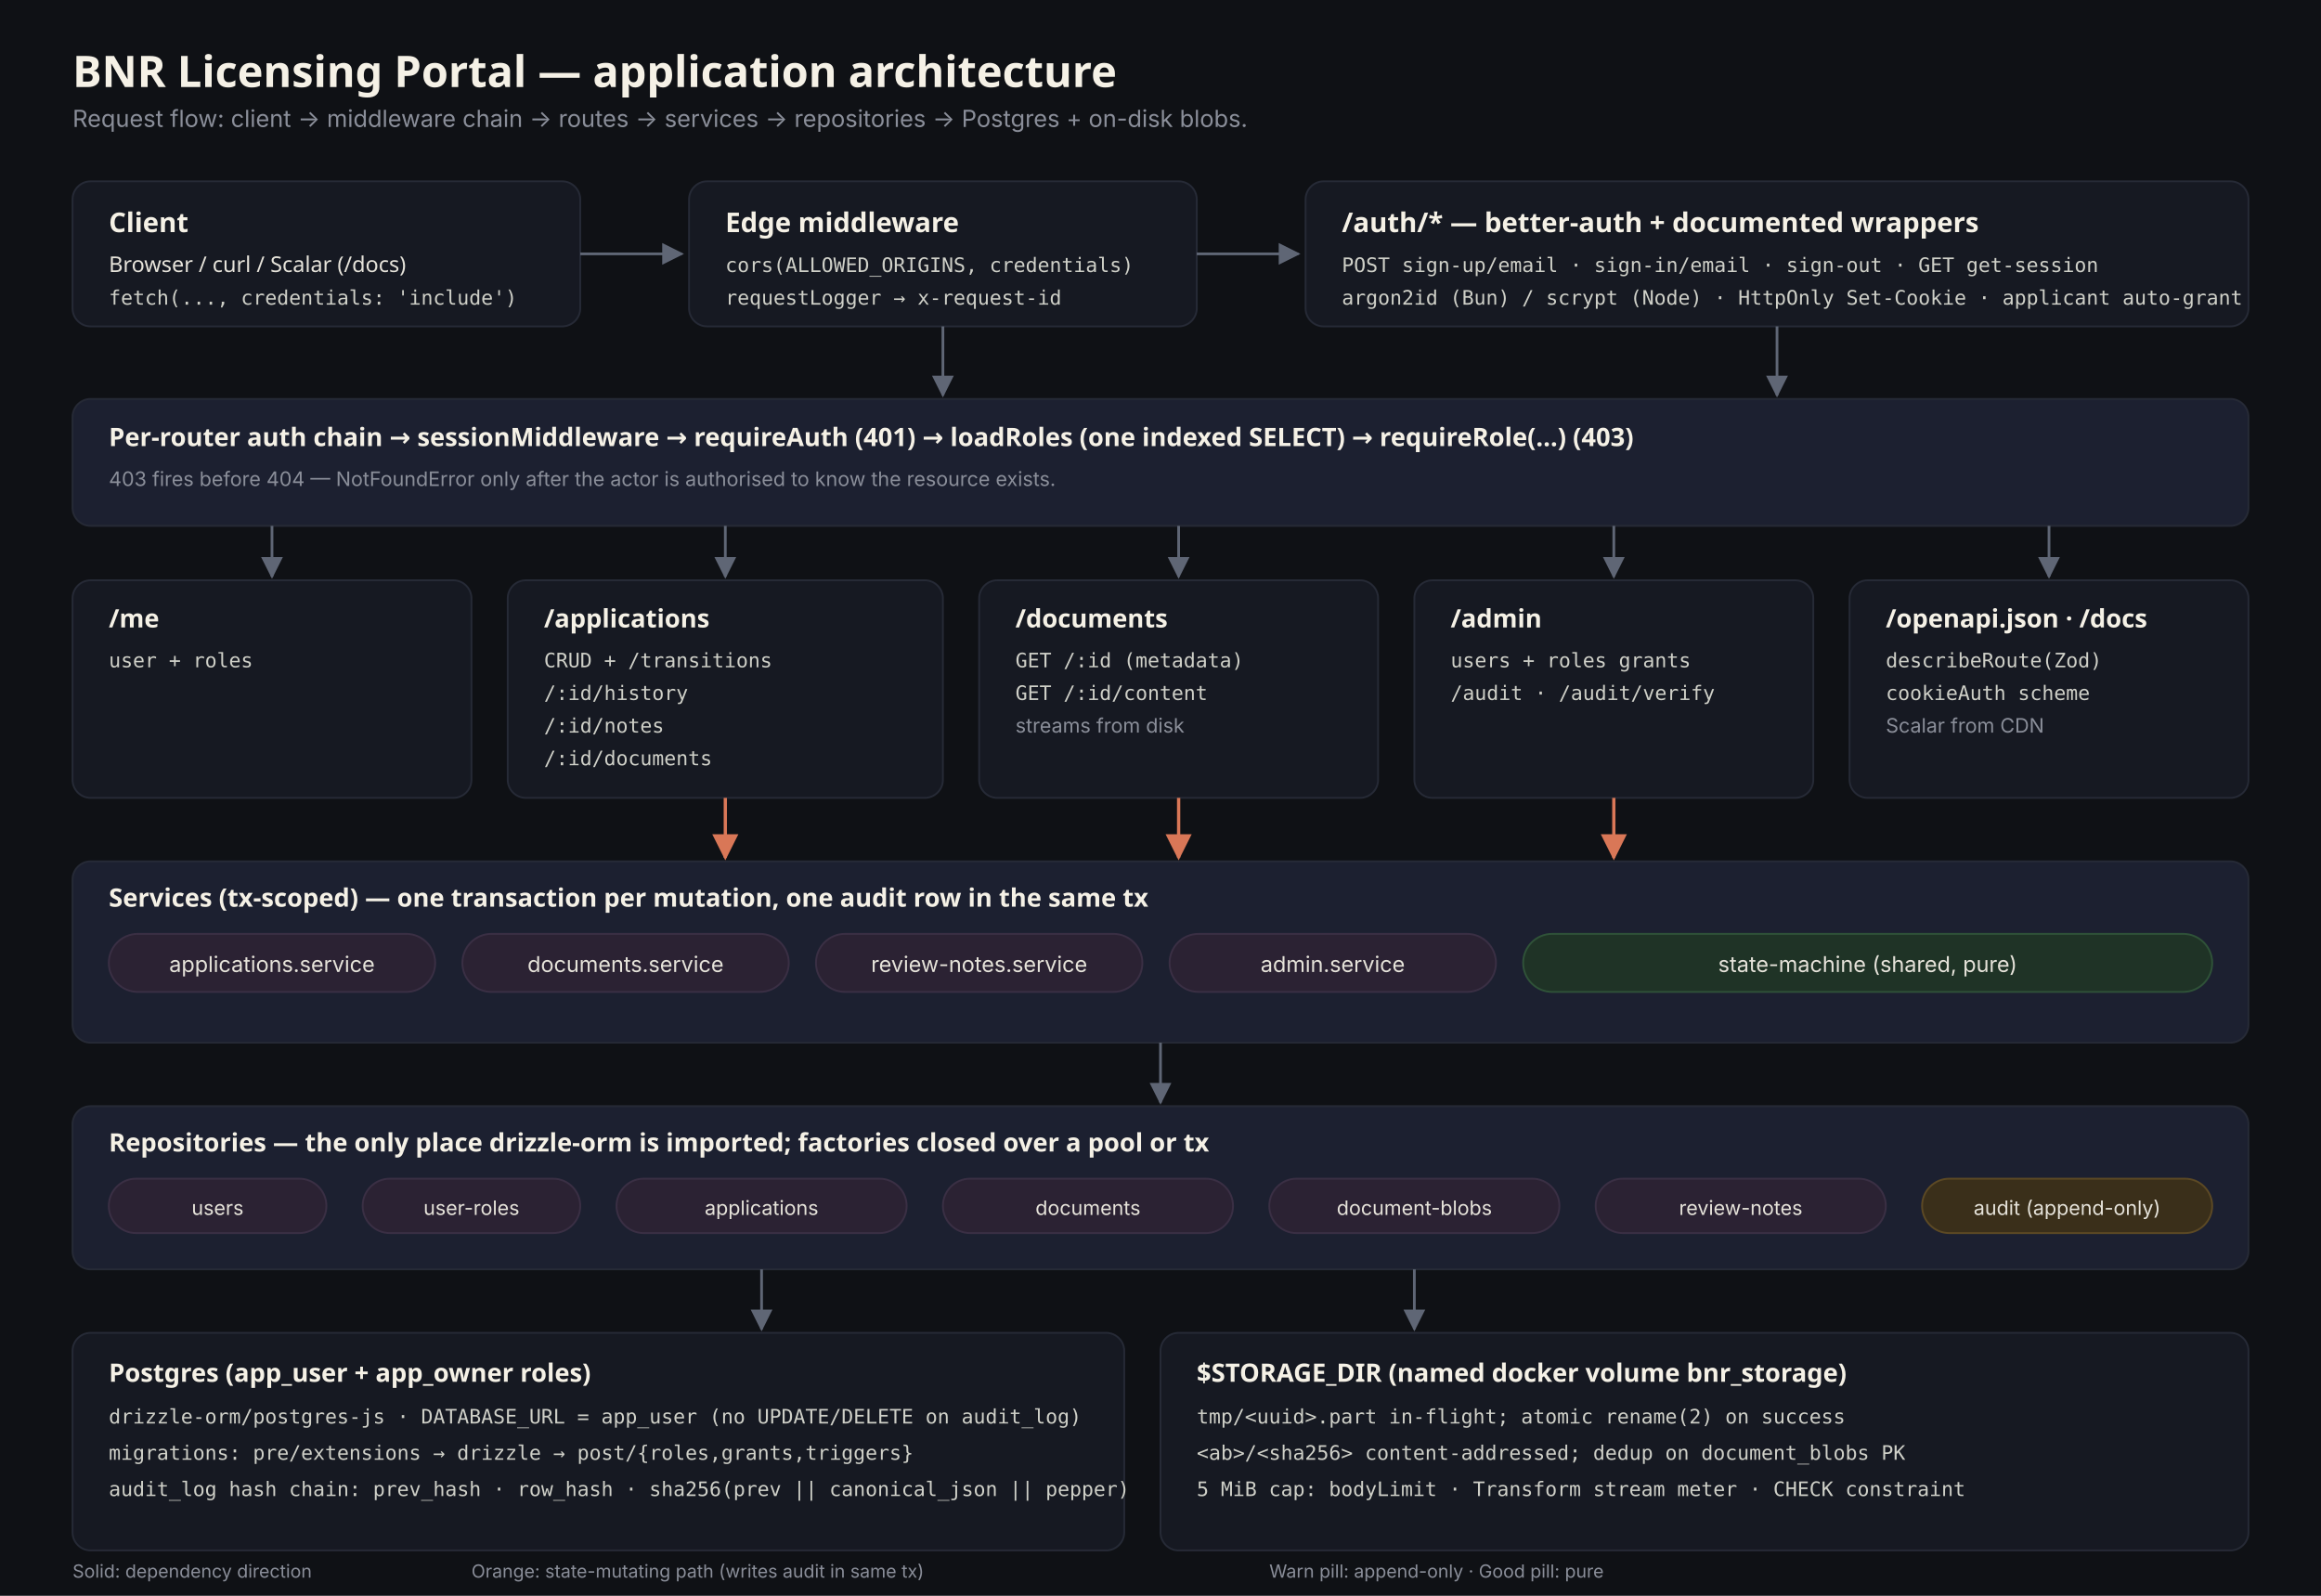
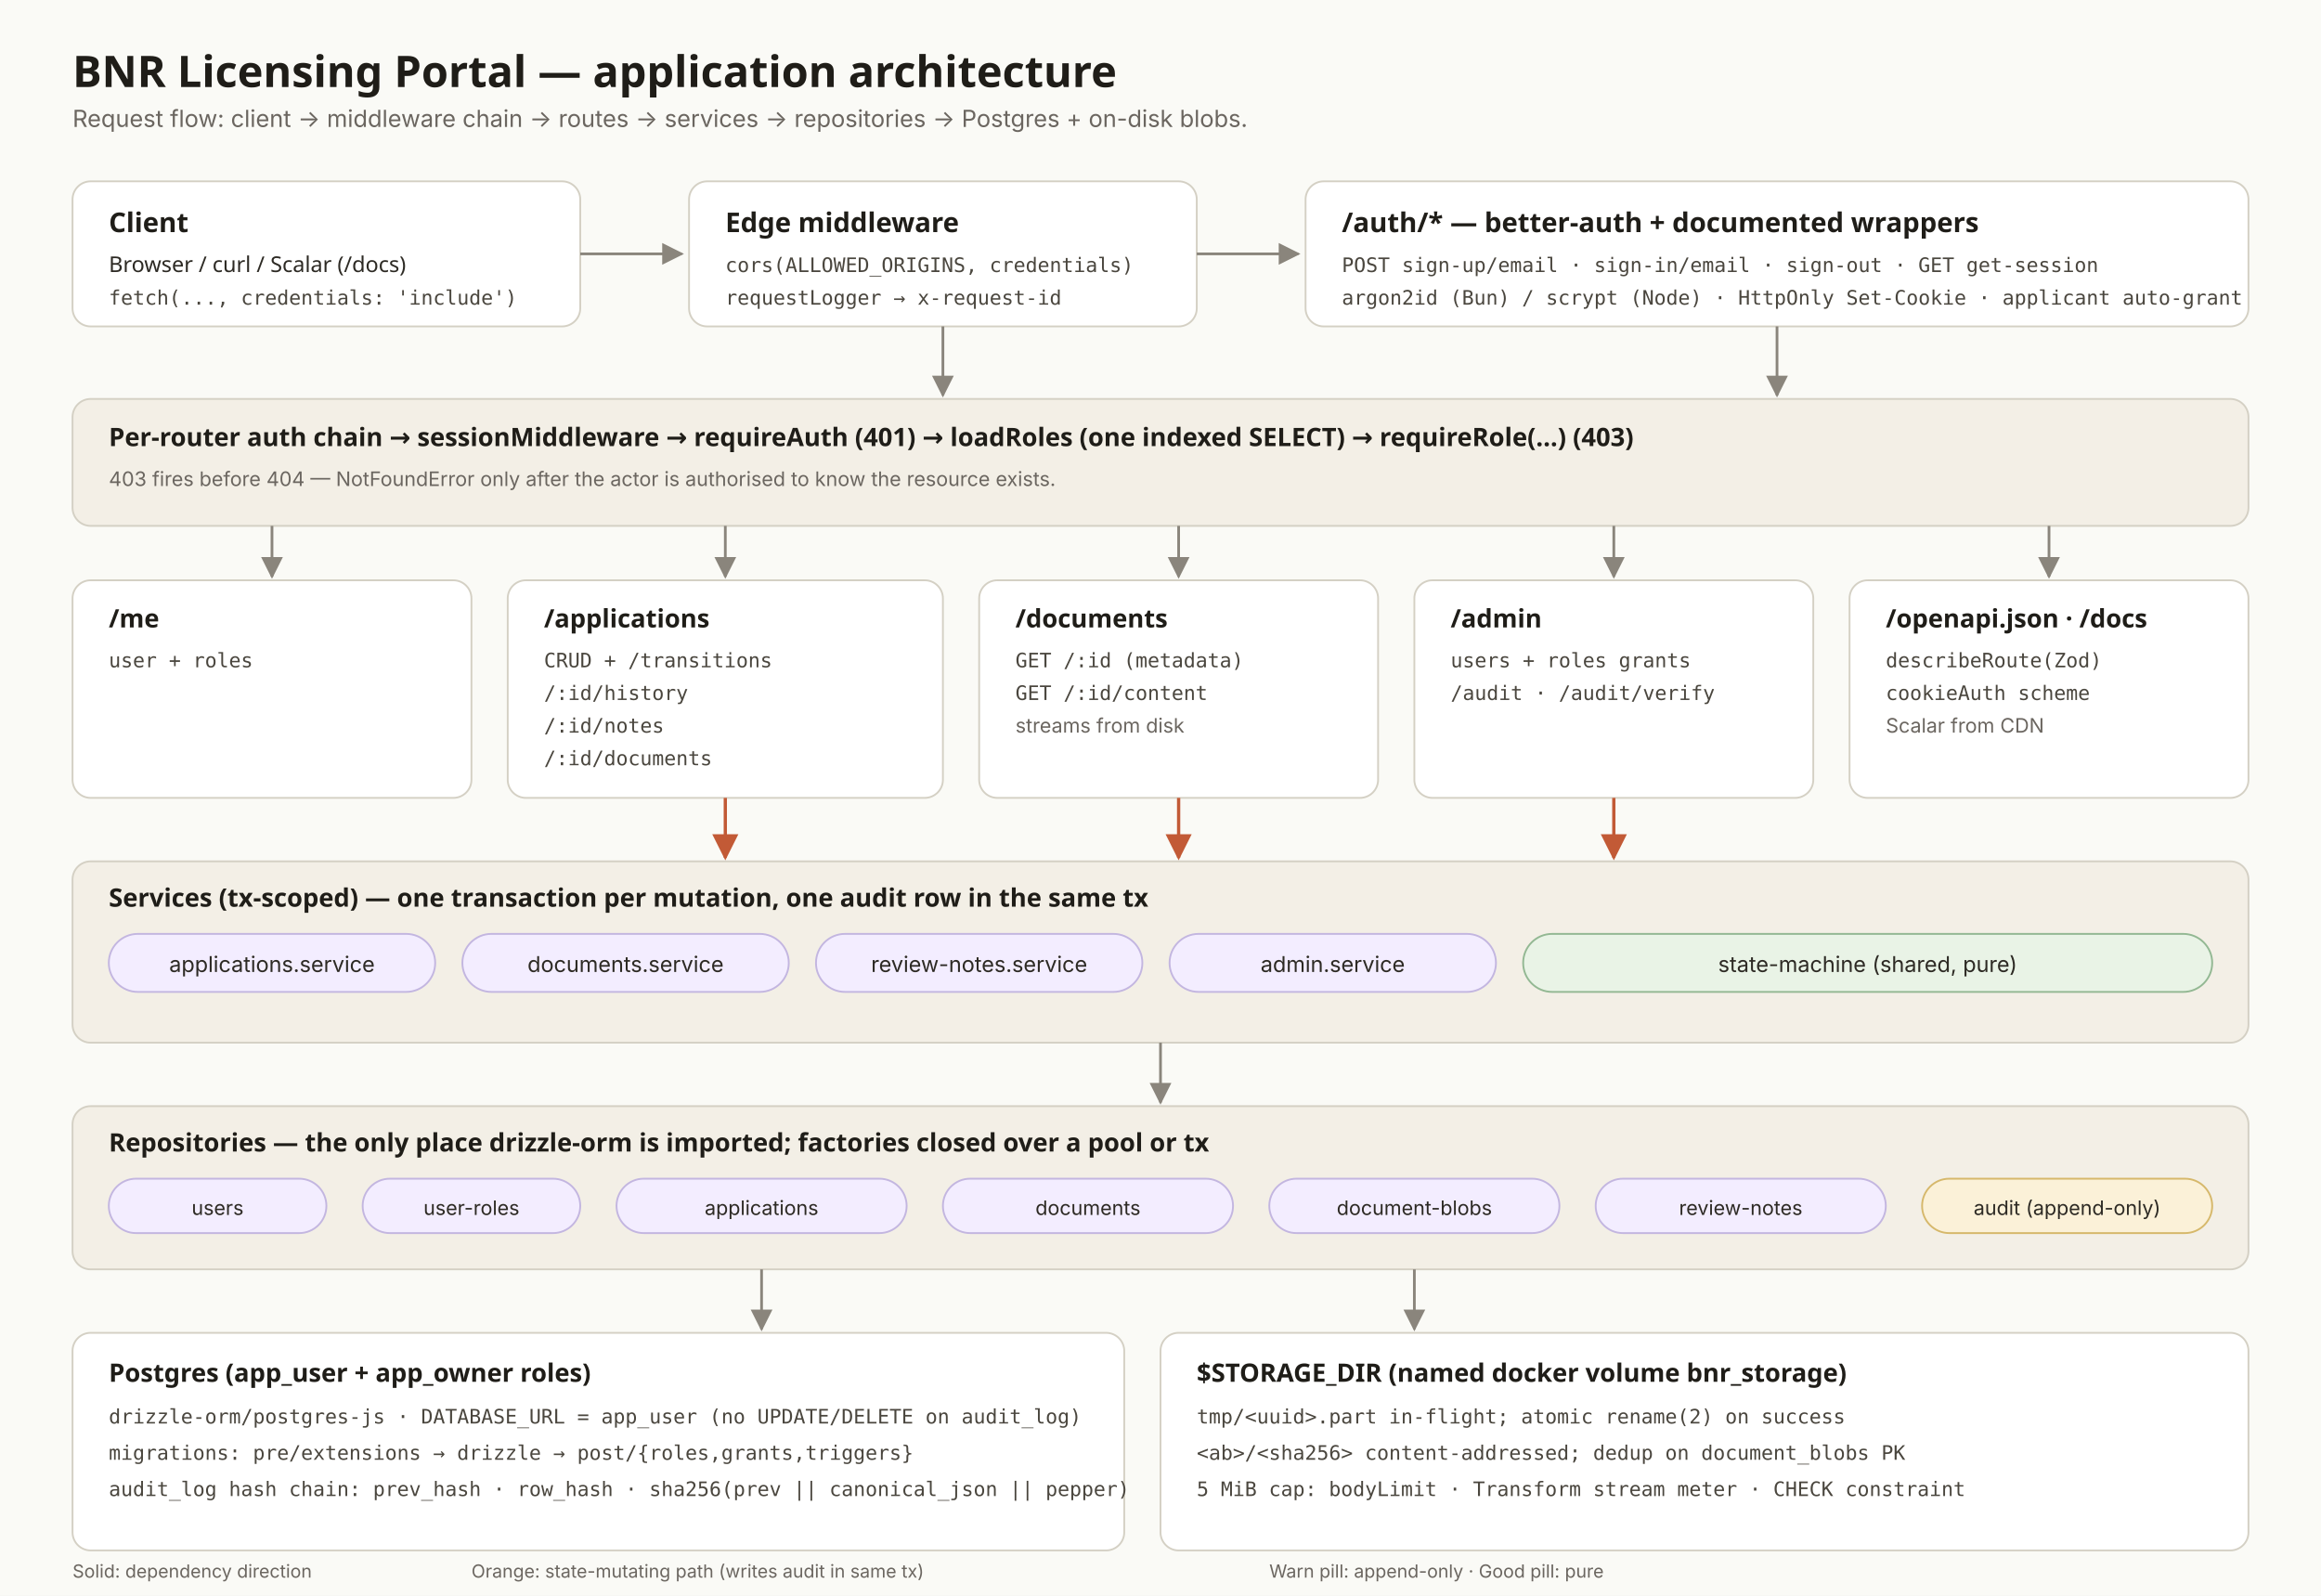
<svg xmlns="http://www.w3.org/2000/svg" viewBox="0 0 1280 880" font-family="ui-sans-serif, -apple-system, 'Segoe UI', system-ui, sans-serif">
  <defs>
    <style>
-       .bg { fill: #0f1115; }
-       .panel { fill: #161922; stroke: #262a36; stroke-width: 1; }
-       .panel2 { fill: #1c2030; stroke: #262a36; stroke-width: 1; }
-       .accent { fill: #d97757; }
-       .accent2 { fill: #e5b181; }
-       .good { fill: #8ec07c; }
-       .muted { fill: #8a8e99; }
-       .fg { fill: #e6e3da; }
-       .pill { fill: #2b2233; stroke: #3a2f44; stroke-width: 1; }
-       .pill-good { fill: #1f3326; stroke: #2f5238; stroke-width: 1; }
-       .pill-warn { fill: #3a2f1a; stroke: #5c4924; stroke-width: 1; }
-       .heading { font-family: ui-sans-serif, system-ui, sans-serif; font-weight: 600; fill: #f5f1e6; }
-       .label { font-family: ui-sans-serif, system-ui, sans-serif; fill: #e6e3da; }
-       .mono { font-family: ui-monospace, 'JetBrains Mono', Menlo, monospace; fill: #cfd0c8; }
-       .arrow { stroke: #5f6675; stroke-width: 1.5; fill: none; }
-       .arrow-accent { stroke: #d97757; stroke-width: 1.8; fill: none; }
-       .arrow-good { stroke: #8ec07c; stroke-width: 1.5; fill: none; }
+       .bg { fill: #fafaf6; }
+       .panel { fill: #ffffff; stroke: #d4d0c4; stroke-width: 1; }
+       .panel2 { fill: #f3efe6; stroke: #d4d0c4; stroke-width: 1; }
+       .accent { fill: #c25a36; }
+       .accent2 { fill: #b85c3b; }
+       .good { fill: #4a7c4f; }
+       .muted { fill: #6b6660; }
+       .fg { fill: #2d2a24; }
+       .pill { fill: #f3edff; stroke: #c3b6e0; stroke-width: 1; }
+       .pill-good { fill: #e9f3e6; stroke: #93b893; stroke-width: 1; }
+       .pill-warn { fill: #fbf1d8; stroke: #d6b86b; stroke-width: 1; }
+       .heading { font-family: ui-sans-serif, system-ui, sans-serif; font-weight: 600; fill: #1f1d18; }
+       .label { font-family: ui-sans-serif, system-ui, sans-serif; fill: #2d2a24; }
+       .mono { font-family: ui-monospace, 'JetBrains Mono', Menlo, monospace; fill: #4a463e; }
+       .arrow { stroke: #8a857c; stroke-width: 1.5; fill: none; }
+       .arrow-accent { stroke: #c25a36; stroke-width: 1.8; fill: none; }
+       .arrow-good { stroke: #4a7c4f; stroke-width: 1.5; fill: none; }
    </style>
    <marker id="arrow" viewBox="0 0 10 10" refX="9" refY="5" markerWidth="8" markerHeight="8" orient="auto">
-       <path d="M 0 0 L 10 5 L 0 10 z" fill="#5f6675" />
+       <path d="M 0 0 L 10 5 L 0 10 z" fill="#8a857c" />
    </marker>
    <marker id="arrow-accent" viewBox="0 0 10 10" refX="9" refY="5" markerWidth="8" markerHeight="8" orient="auto">
-       <path d="M 0 0 L 10 5 L 0 10 z" fill="#d97757" />
+       <path d="M 0 0 L 10 5 L 0 10 z" fill="#c25a36" />
    </marker>
    <marker id="arrow-good" viewBox="0 0 10 10" refX="9" refY="5" markerWidth="8" markerHeight="8" orient="auto">
-       <path d="M 0 0 L 10 5 L 0 10 z" fill="#8ec07c" />
+       <path d="M 0 0 L 10 5 L 0 10 z" fill="#4a7c4f" />
    </marker>
  </defs>
  <rect class="bg" width="1280" height="880" />
  <text x="40" y="48" class="heading" font-size="24">BNR Licensing Portal — application architecture</text>
  <text x="40" y="70" class="muted" font-size="13">Request flow: client → middleware chain → routes → services → repositories → Postgres + on-disk blobs.</text>
  <rect class="panel" x="40" y="100" width="280" height="80" rx="10" />
  <text x="60" y="128" class="heading" font-size="15">Client</text>
  <text x="60" y="150" class="label" font-size="12">Browser / curl / Scalar (/docs)</text>
  <text x="60" y="168" class="mono" font-size="11">fetch(..., credentials: 'include')</text>
  <rect class="panel" x="380" y="100" width="280" height="80" rx="10" />
  <text x="400" y="128" class="heading" font-size="15">Edge middleware</text>
  <text x="400" y="150" class="mono" font-size="11">cors(ALLOWED_ORIGINS, credentials)</text>
  <text x="400" y="168" class="mono" font-size="11">requestLogger → x-request-id</text>
  <rect class="panel" x="720" y="100" width="520" height="80" rx="10" />
  <text x="740" y="128" class="heading" font-size="15">/auth/* — better-auth + documented wrappers</text>
  <text x="740" y="150" class="mono" font-size="11">POST sign-up/email · sign-in/email · sign-out · GET get-session</text>
  <text x="740" y="168" class="mono" font-size="11">argon2id (Bun) / scrypt (Node) · HttpOnly Set-Cookie · applicant auto-grant</text>
  <rect class="panel2" x="40" y="220" width="1200" height="70" rx="10" />
  <text x="60" y="246" class="heading" font-size="14">Per-router auth chain  →  sessionMiddleware  →  requireAuth (401)  →  loadRoles (one indexed SELECT)  →  requireRole(...)  (403)</text>
  <text x="60" y="268" class="muted" font-size="11">403 fires before 404 — NotFoundError only after the actor is authorised to know the resource exists.</text>
  <g>
    <rect class="panel" x="40" y="320" width="220" height="120" rx="10" />
    <text x="60" y="346" class="heading" font-size="14">/me</text>
    <text x="60" y="368" class="mono" font-size="11">user + roles</text>
    <rect class="panel" x="280" y="320" width="240" height="120" rx="10" />
    <text x="300" y="346" class="heading" font-size="14">/applications</text>
    <text x="300" y="368" class="mono" font-size="11">CRUD + /transitions</text>
    <text x="300" y="386" class="mono" font-size="11">/:id/history</text>
    <text x="300" y="404" class="mono" font-size="11">/:id/notes</text>
    <text x="300" y="422" class="mono" font-size="11">/:id/documents</text>
    <rect class="panel" x="540" y="320" width="220" height="120" rx="10" />
    <text x="560" y="346" class="heading" font-size="14">/documents</text>
    <text x="560" y="368" class="mono" font-size="11">GET /:id (metadata)</text>
    <text x="560" y="386" class="mono" font-size="11">GET /:id/content</text>
    <text x="560" y="404" class="muted" font-size="11">streams from disk</text>
    <rect class="panel" x="780" y="320" width="220" height="120" rx="10" />
    <text x="800" y="346" class="heading" font-size="14">/admin</text>
    <text x="800" y="368" class="mono" font-size="11">users + roles grants</text>
    <text x="800" y="386" class="mono" font-size="11">/audit · /audit/verify</text>
    <rect class="panel" x="1020" y="320" width="220" height="120" rx="10" />
    <text x="1040" y="346" class="heading" font-size="14">/openapi.json · /docs</text>
    <text x="1040" y="368" class="mono" font-size="11">describeRoute(Zod)</text>
    <text x="1040" y="386" class="mono" font-size="11">cookieAuth scheme</text>
    <text x="1040" y="404" class="muted" font-size="11">Scalar from CDN</text>
  </g>
  <rect class="panel2" x="40" y="475" width="1200" height="100" rx="10" />
  <text x="60" y="500" class="heading" font-size="14">Services (tx-scoped) — one transaction per mutation, one audit row in the same tx</text>
  <g font-size="12">
    <rect class="pill" x="60" y="515" width="180" height="32" rx="16" />
    <text x="150" y="536" text-anchor="middle" class="fg">applications.service</text>
    <rect class="pill" x="255" y="515" width="180" height="32" rx="16" />
    <text x="345" y="536" text-anchor="middle" class="fg">documents.service</text>
    <rect class="pill" x="450" y="515" width="180" height="32" rx="16" />
    <text x="540" y="536" text-anchor="middle" class="fg">review-notes.service</text>
    <rect class="pill" x="645" y="515" width="180" height="32" rx="16" />
    <text x="735" y="536" text-anchor="middle" class="fg">admin.service</text>
    <rect class="pill-good" x="840" y="515" width="380" height="32" rx="16" />
    <text x="1030" y="536" text-anchor="middle" class="fg">state-machine (shared, pure)</text>
  </g>
  <rect class="panel2" x="40" y="610" width="1200" height="90" rx="10" />
  <text x="60" y="635" class="heading" font-size="14">Repositories — the only place drizzle-orm is imported; factories closed over a pool or tx</text>
  <g font-size="11">
    <rect class="pill" x="60" y="650" width="120" height="30" rx="15" />
    <text x="120" y="670" text-anchor="middle" class="fg">users</text>
    <rect class="pill" x="200" y="650" width="120" height="30" rx="15" />
    <text x="260" y="670" text-anchor="middle" class="fg">user-roles</text>
    <rect class="pill" x="340" y="650" width="160" height="30" rx="15" />
    <text x="420" y="670" text-anchor="middle" class="fg">applications</text>
    <rect class="pill" x="520" y="650" width="160" height="30" rx="15" />
    <text x="600" y="670" text-anchor="middle" class="fg">documents</text>
    <rect class="pill" x="700" y="650" width="160" height="30" rx="15" />
    <text x="780" y="670" text-anchor="middle" class="fg">document-blobs</text>
    <rect class="pill" x="880" y="650" width="160" height="30" rx="15" />
    <text x="960" y="670" text-anchor="middle" class="fg">review-notes</text>
    <rect class="pill-warn" x="1060" y="650" width="160" height="30" rx="15" />
    <text x="1140" y="670" text-anchor="middle" class="fg">audit (append-only)</text>
  </g>
  <rect class="panel" x="40" y="735" width="580" height="120" rx="10" />
  <text x="60" y="762" class="heading" font-size="14">Postgres  (app_user + app_owner roles)</text>
  <text x="60" y="785" class="mono" font-size="11">drizzle-orm/postgres-js · DATABASE_URL = app_user (no UPDATE/DELETE on audit_log)</text>
  <text x="60" y="805" class="mono" font-size="11">migrations: pre/extensions → drizzle → post/{roles,grants,triggers}</text>
  <text x="60" y="825" class="mono" font-size="11">audit_log hash chain: prev_hash · row_hash · sha256(prev || canonical_json || pepper)</text>
  <rect class="panel" x="640" y="735" width="600" height="120" rx="10" />
  <text x="660" y="762" class="heading" font-size="14">$STORAGE_DIR  (named docker volume bnr_storage)</text>
  <text x="660" y="785" class="mono" font-size="11">tmp/&lt;uuid&gt;.part   in-flight; atomic rename(2) on success</text>
  <text x="660" y="805" class="mono" font-size="11">&lt;ab&gt;/&lt;sha256&gt;     content-addressed; dedup on document_blobs PK</text>
  <text x="660" y="825" class="mono" font-size="11">5 MiB cap: bodyLimit · Transform stream meter · CHECK constraint</text>
  <path class="arrow" d="M 320 140 H 376" marker-end="url(#arrow)" />
  <path class="arrow" d="M 660 140 H 716" marker-end="url(#arrow)" />
  <path class="arrow" d="M 520 180 V 218" marker-end="url(#arrow)" />
  <path class="arrow" d="M 980 180 V 218" marker-end="url(#arrow)" />
  <path class="arrow" d="M 150 290 V 318" marker-end="url(#arrow)" />
  <path class="arrow" d="M 400 290 V 318" marker-end="url(#arrow)" />
  <path class="arrow" d="M 650 290 V 318" marker-end="url(#arrow)" />
  <path class="arrow" d="M 890 290 V 318" marker-end="url(#arrow)" />
  <path class="arrow" d="M 1130 290 V 318" marker-end="url(#arrow)" />
  <path class="arrow-accent" d="M 400 440 V 473" marker-end="url(#arrow-accent)" />
  <path class="arrow-accent" d="M 650 440 V 473" marker-end="url(#arrow-accent)" />
  <path class="arrow-accent" d="M 890 440 V 473" marker-end="url(#arrow-accent)" />
  <path class="arrow" d="M 640 575 V 608" marker-end="url(#arrow)" />
  <path class="arrow" d="M 420 700 V 733" marker-end="url(#arrow)" />
  <path class="arrow" d="M 780 700 V 733" marker-end="url(#arrow)" />
  <g transform="translate(40, 870)">
    <text class="muted" font-size="10">Solid: dependency direction</text>
    <text class="muted" font-size="10" x="220">Orange: state-mutating path (writes audit in same tx)</text>
    <text class="muted" font-size="10" x="660">Warn pill: append-only · Good pill: pure</text>
  </g>
</svg>
